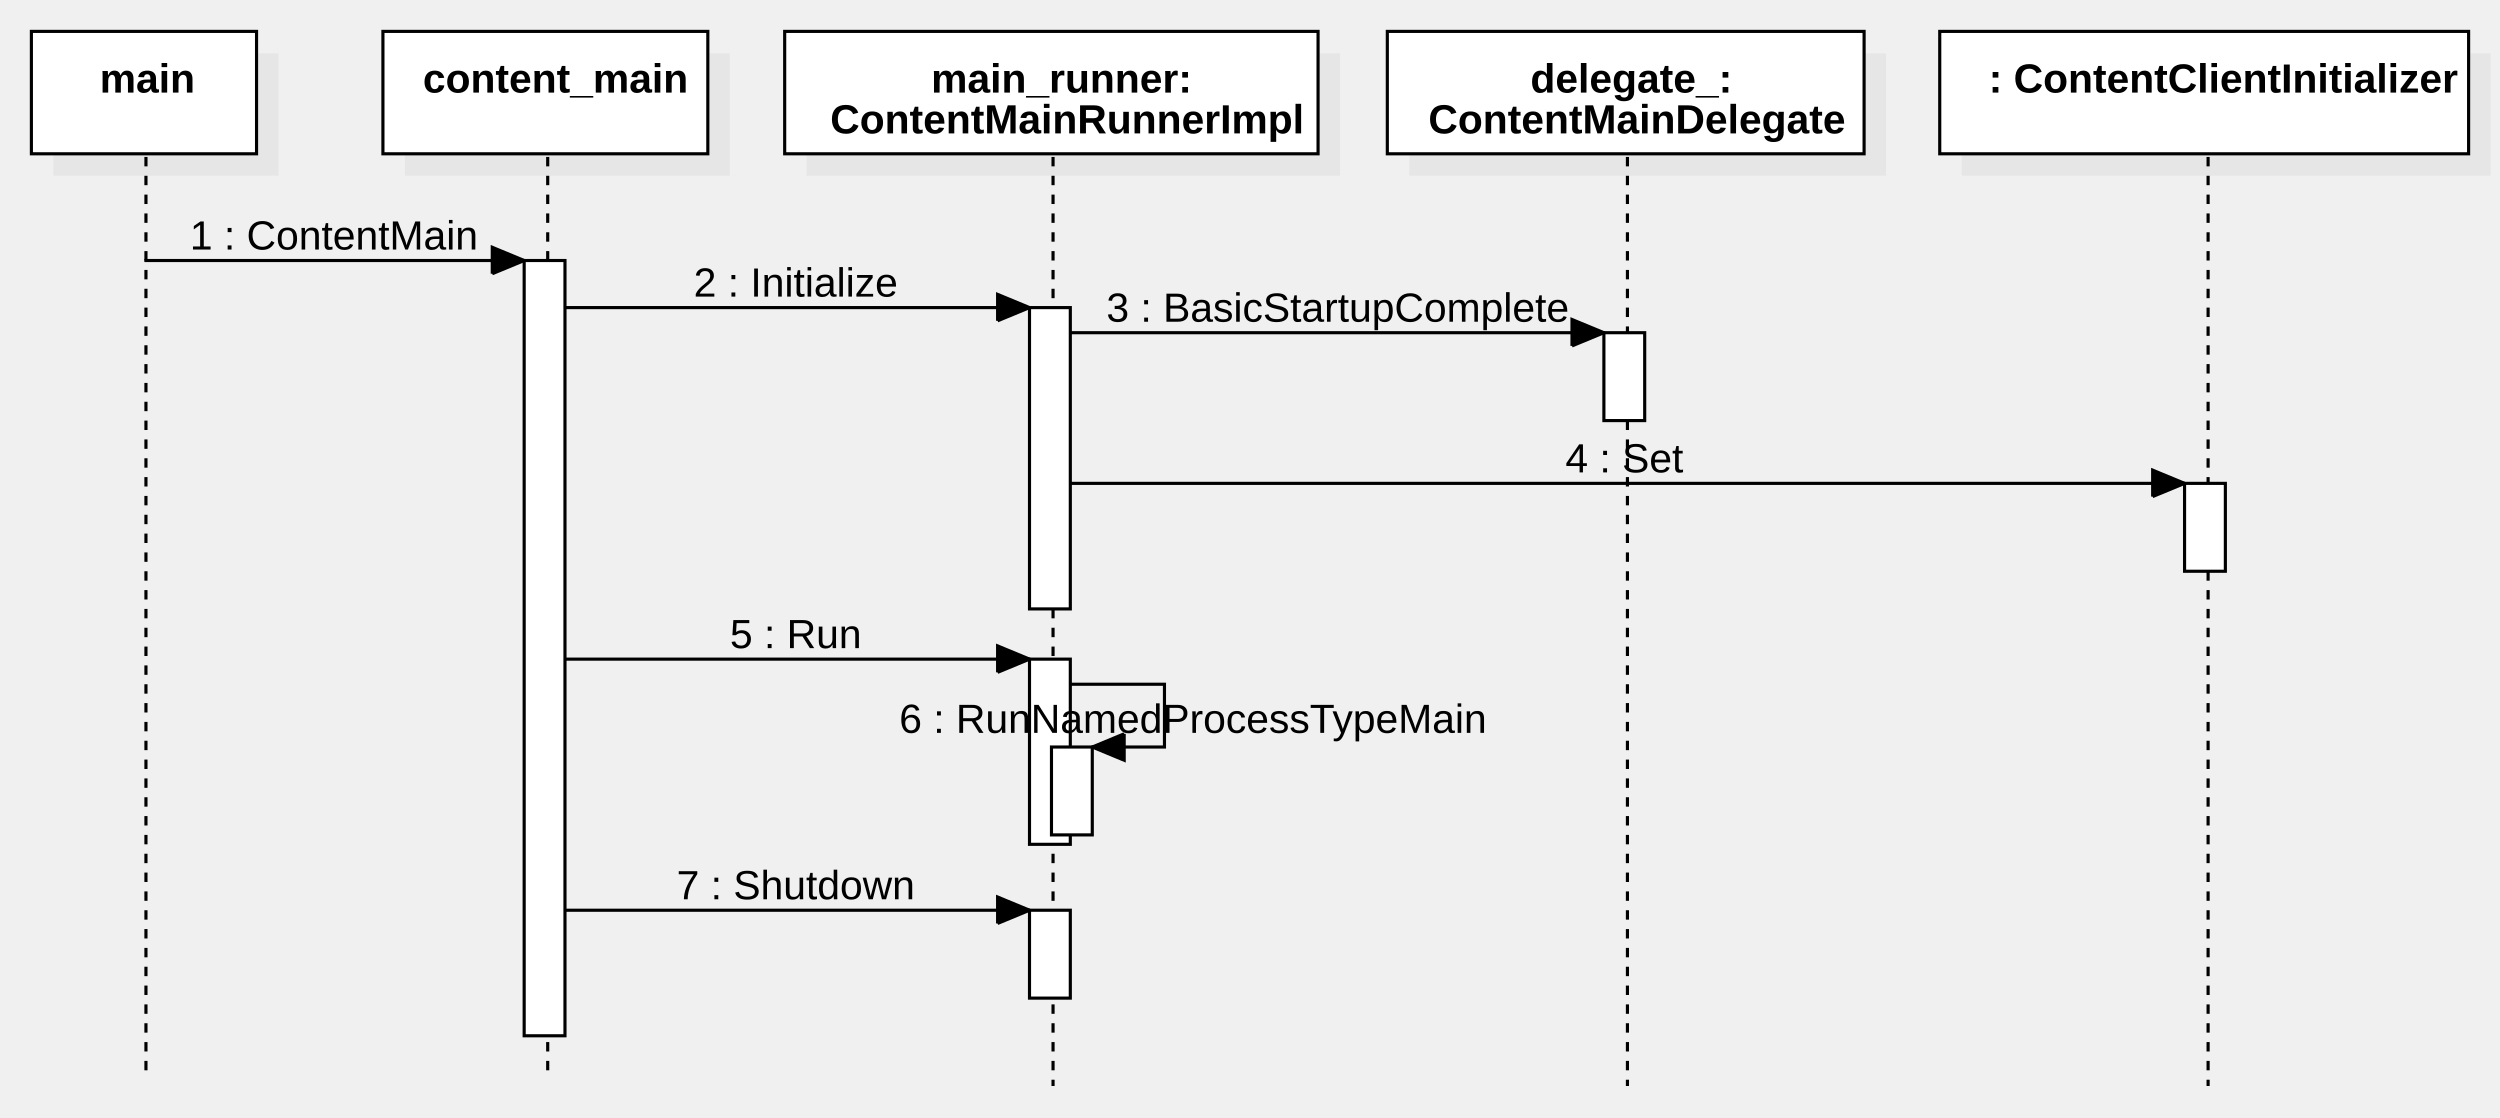
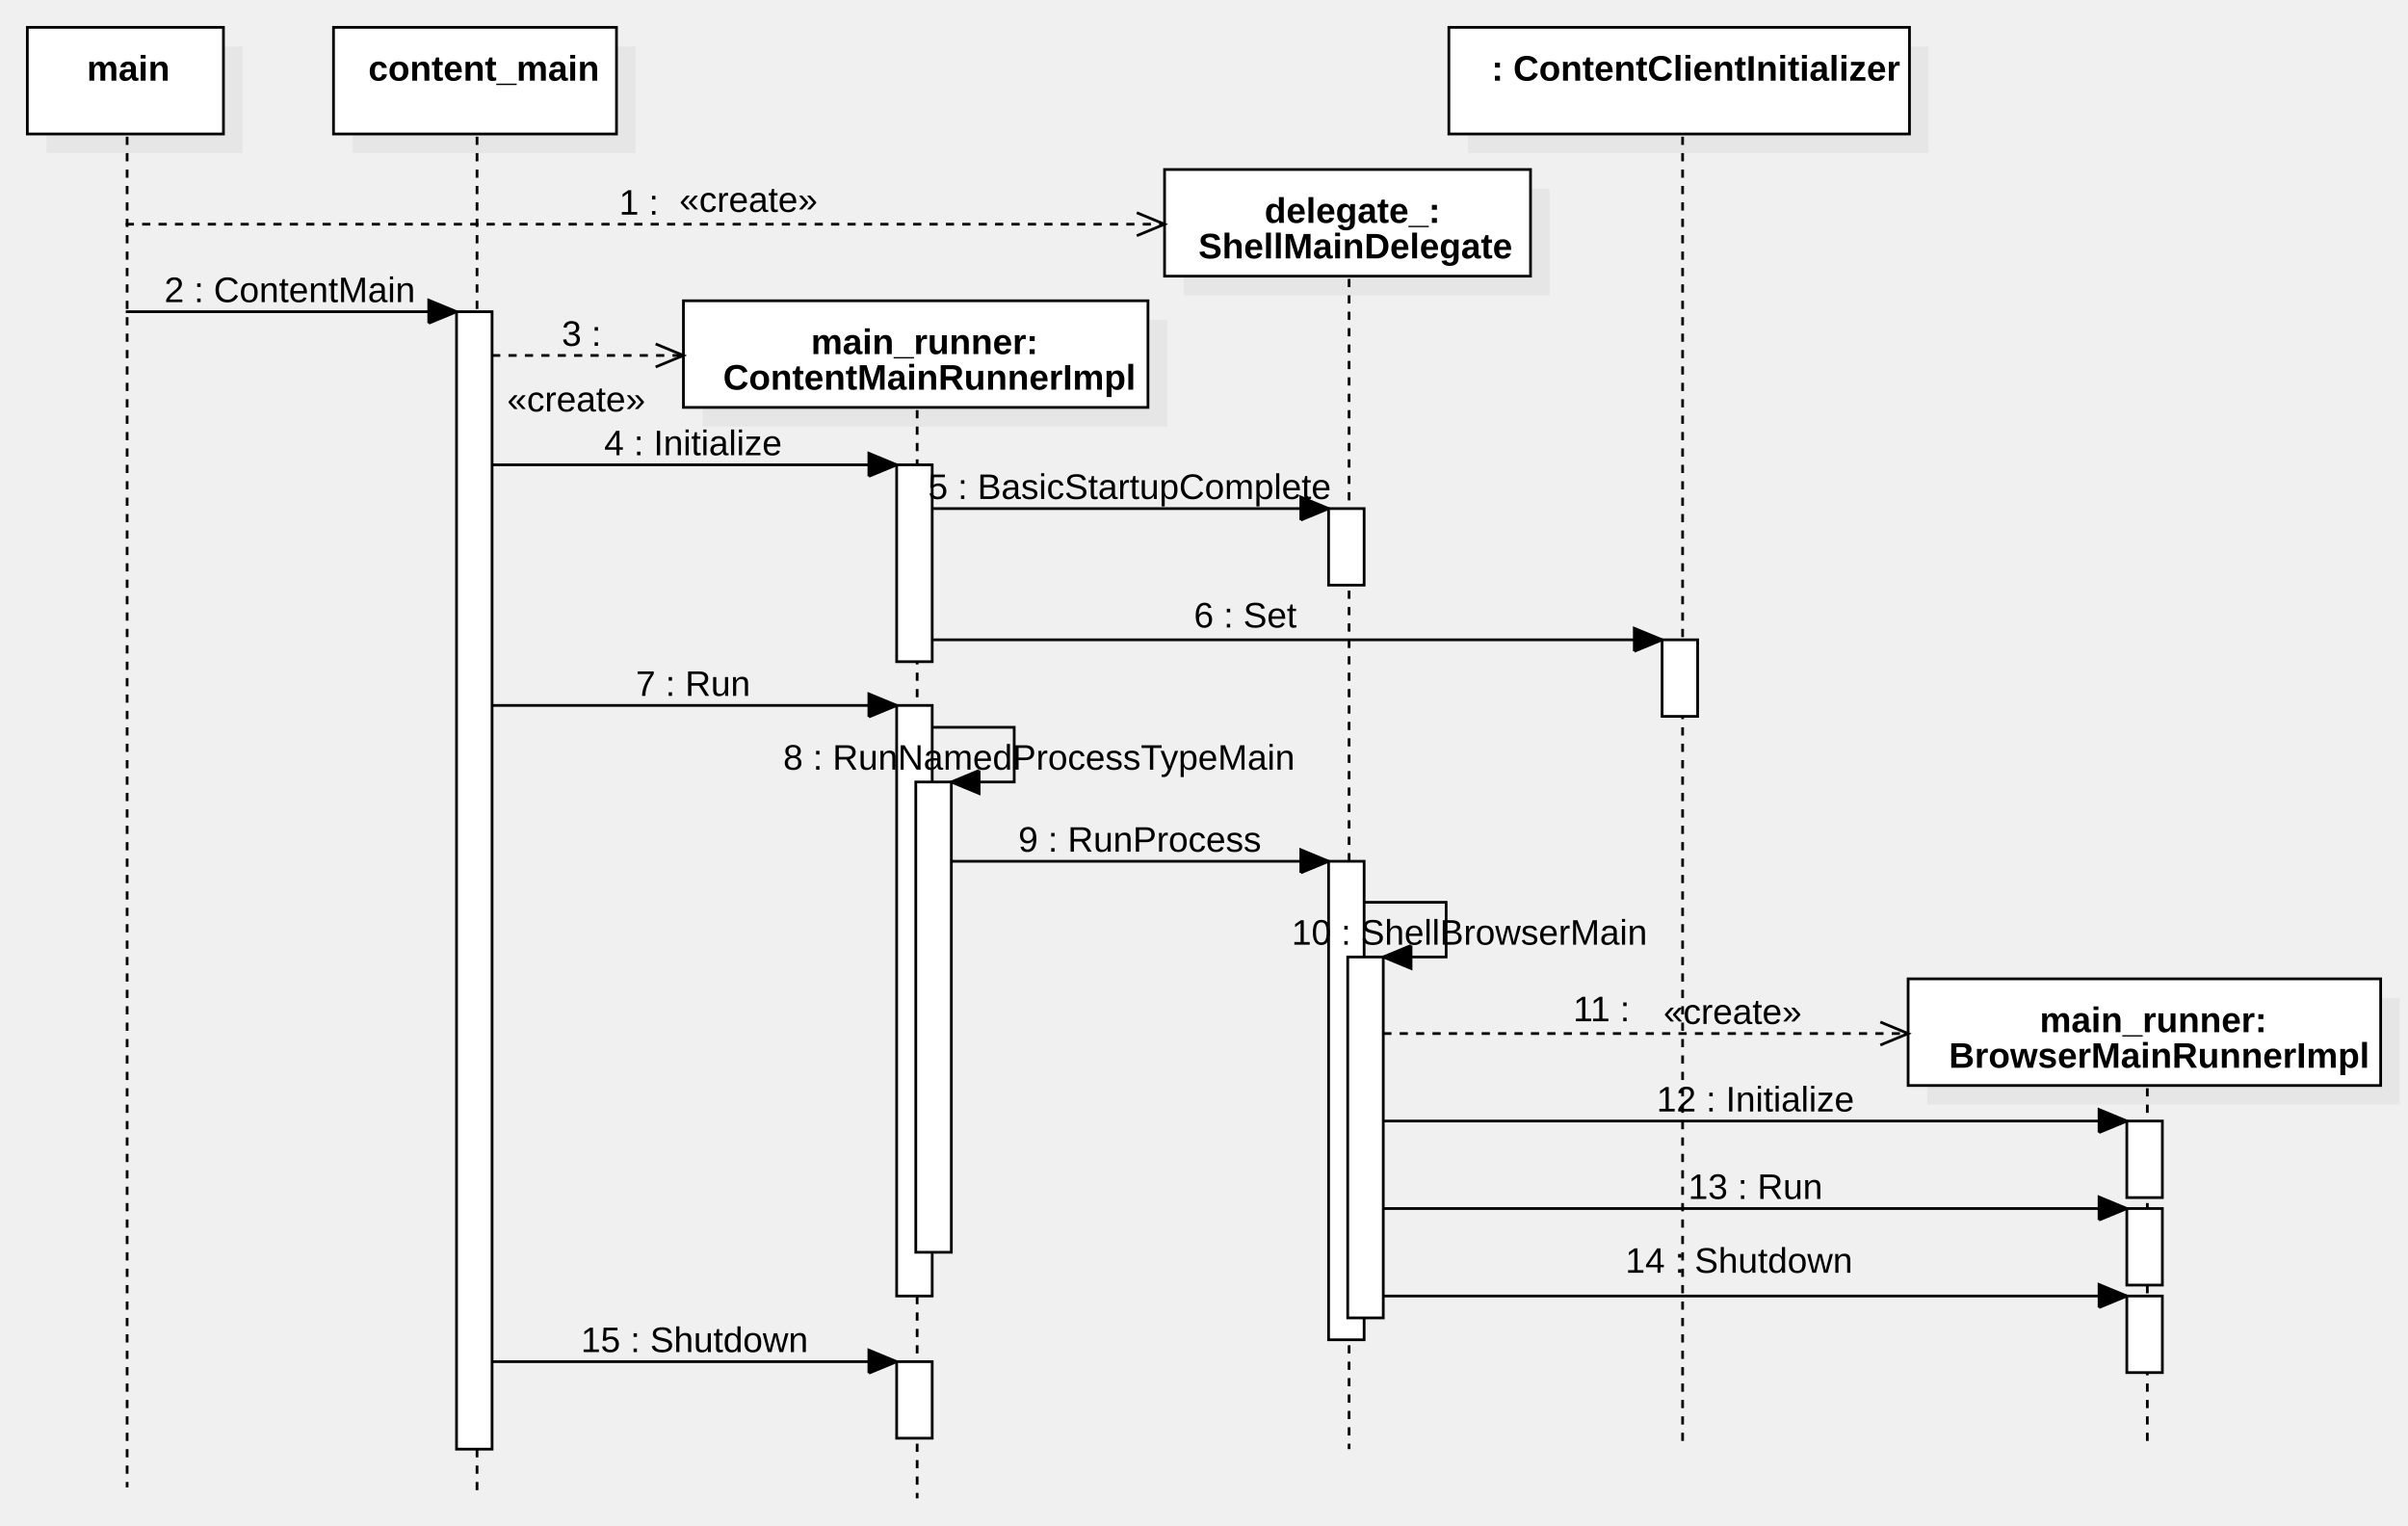
- <svg xmlns="http://www.w3.org/2000/svg" version="1.1" width="796.5" height="356">
+ <svg xmlns="http://www.w3.org/2000/svg" version="1.1" width="880.854" height="558">
  <defs />
  <g>
    <g transform="translate(-30,-30) scale(1,1)">
      <rect fill="#C0C0C0" stroke="none" x="47" y="47" width="71.736" height="39" opacity="0.2" />
    </g>
    <g transform="translate(-30,-30) scale(1,1)">
      <rect fill="#ffffff" stroke="none" x="40" y="40" width="71.736" height="39" />
    </g>
    <g transform="translate(-30,-30) scale(1,1)">
      <path fill="none" stroke="#000000" d="M 40 40 L 111.736 40 L 111.736 79 L 40 79 L 40 40 Z Z" stroke-miterlimit="10" />
    </g>
    <g transform="translate(-30,-30) scale(1,1)">
      <g>
        <path fill="none" stroke="none" />
        <text fill="#000000" stroke="none" font-family="Arial" font-size="13px" font-style="normal" font-weight="bold" text-decoration="none" x="61.78" y="59.5">main</text>
      </g>
    </g>
    <g transform="translate(-30,-30) scale(1,1)">
-       <path fill="none" stroke="#000000" d="M 76.5 80 L 76.5 374" stroke-miterlimit="10" stroke-dasharray="3" />
+       <path fill="none" stroke="#000000" d="M 76.5 80 L 76.5 574" stroke-miterlimit="10" stroke-dasharray="3" />
    </g>
    <g transform="translate(-30,-30) scale(1,1)">
      <rect fill="#C0C0C0" stroke="none" x="159" y="47" width="103.513" height="39" opacity="0.2" />
    </g>
    <g transform="translate(-30,-30) scale(1,1)">
      <rect fill="#ffffff" stroke="none" x="152" y="40" width="103.513" height="39" />
    </g>
    <g transform="translate(-30,-30) scale(1,1)">
      <path fill="none" stroke="#000000" d="M 152 40 L 255.513 40 L 255.513 79 L 152 79 L 152 40 Z Z" stroke-miterlimit="10" />
    </g>
    <g transform="translate(-30,-30) scale(1,1)">
      <g>
        <path fill="none" stroke="none" />
        <text fill="#000000" stroke="none" font-family="Arial" font-size="13px" font-style="normal" font-weight="bold" text-decoration="none" x="164.731" y="59.5">content_main</text>
      </g>
    </g>
    <g transform="translate(-30,-30) scale(1,1)">
-       <path fill="none" stroke="#000000" d="M 204.5 80 L 204.5 374" stroke-miterlimit="10" stroke-dasharray="3" />
-     </g>
-     <g transform="translate(-30,-30) scale(1,1)">
-       <rect fill="#C0C0C0" stroke="none" x="287" y="47" width="169.935" height="39" opacity="0.2" />
-     </g>
-     <g transform="translate(-30,-30) scale(1,1)">
-       <rect fill="#ffffff" stroke="none" x="280" y="40" width="169.935" height="39" />
-     </g>
-     <g transform="translate(-30,-30) scale(1,1)">
-       <path fill="none" stroke="#000000" d="M 280 40 L 449.935 40 L 449.935 79 L 280 79 L 280 40 Z Z" stroke-miterlimit="10" />
-     </g>
-     <g transform="translate(-30,-30) scale(1,1)">
-       <g>
-         <path fill="none" stroke="none" />
-         <text fill="#000000" stroke="none" font-family="Arial" font-size="13px" font-style="normal" font-weight="bold" text-decoration="none" x="326.669" y="59.5">main_runner:</text>
-         <text fill="#000000" stroke="none" font-family="Arial" font-size="13px" font-style="normal" font-weight="bold" text-decoration="none" x="294.515" y="72.5">ContentMainRunnerImpl</text>
-       </g>
-     </g>
-     <g transform="translate(-30,-30) scale(1,1)">
-       <path fill="none" stroke="#000000" d="M 365.5 80 L 365.5 376" stroke-miterlimit="10" stroke-dasharray="3" />
-     </g>
-     <g transform="translate(-30,-30) scale(1,1)">
-       <rect fill="#C0C0C0" stroke="none" x="479" y="47" width="151.901" height="39" opacity="0.2" />
-     </g>
-     <g transform="translate(-30,-30) scale(1,1)">
-       <rect fill="#ffffff" stroke="none" x="472" y="40" width="151.901" height="39" />
-     </g>
-     <g transform="translate(-30,-30) scale(1,1)">
-       <path fill="none" stroke="#000000" d="M 472 40 L 623.901 40 L 623.901 79 L 472 79 L 472 40 Z Z" stroke-miterlimit="10" />
-     </g>
-     <g transform="translate(-30,-30) scale(1,1)">
-       <g>
-         <path fill="none" stroke="none" />
-         <text fill="#000000" stroke="none" font-family="Arial" font-size="13px" font-style="normal" font-weight="bold" text-decoration="none" x="517.59" y="59.5">delegate_:</text>
-         <text fill="#000000" stroke="none" font-family="Arial" font-size="13px" font-style="normal" font-weight="bold" text-decoration="none" x="485.077" y="72.5">ContentMainDelegate</text>
-       </g>
-     </g>
-     <g transform="translate(-30,-30) scale(1,1)">
-       <path fill="none" stroke="#000000" d="M 548.5 80 L 548.5 376" stroke-miterlimit="10" stroke-dasharray="3" />
-     </g>
-     <g transform="translate(-30,-30) scale(1,1)">
-       <rect fill="#C0C0C0" stroke="none" x="655" y="47" width="168.5" height="39" opacity="0.2" />
-     </g>
-     <g transform="translate(-30,-30) scale(1,1)">
-       <rect fill="#ffffff" stroke="none" x="648" y="40" width="168.5" height="39" />
-     </g>
-     <g transform="translate(-30,-30) scale(1,1)">
-       <path fill="none" stroke="#000000" d="M 648 40 L 816.5 40 L 816.5 79 L 648 79 L 648 40 Z Z" stroke-miterlimit="10" />
-     </g>
-     <g transform="translate(-30,-30) scale(1,1)">
-       <g>
-         <path fill="none" stroke="none" />
-         <text fill="#000000" stroke="none" font-family="Arial" font-size="13px" font-style="normal" font-weight="bold" text-decoration="none" x="663.606" y="59.5">: ContentClientInitializer</text>
-       </g>
-     </g>
-     <g transform="translate(-30,-30) scale(1,1)">
-       <path fill="none" stroke="#000000" d="M 733.5 80 L 733.5 376" stroke-miterlimit="10" stroke-dasharray="3" />
-     </g>
-     <g transform="translate(-30,-30) scale(1,1)">
-       <path fill="none" stroke="#000000" d="M 76 113 L 197 113" stroke-miterlimit="10" />
-     </g>
-     <g transform="translate(-30,-30) scale(1,1)">
-       <path fill="#000000" stroke="none" d="M 186.837 117.21 L 197 113 L 186.837 108.79" />
-     </g>
-     <g transform="translate(-30,-30) scale(1,1)">
-       <path fill="none" stroke="#000000" d="M 186.837 117.21 L 197 113 L 186.837 108.79 L 186.837 117.21" stroke-miterlimit="10" />
-     </g>
-     <g transform="translate(-30,-30) scale(1,1)">
-       <g>
-         <path fill="none" stroke="none" />
-         <text fill="#000000" stroke="none" font-family="Arial" font-size="13px" font-style="normal" font-weight="normal" text-decoration="none" x="90.5" y="109.5">1 : ContentMain</text>
-       </g>
-     </g>
-     <g transform="translate(-30,-30) scale(1,1)">
-       <rect fill="#ffffff" stroke="none" x="197" y="113" width="13" height="247" />
-     </g>
-     <g transform="translate(-30,-30) scale(1,1)">
-       <path fill="none" stroke="#000000" d="M 197 113 L 210 113 L 210 360 L 197 360 L 197 113 Z Z" stroke-miterlimit="10" />
-     </g>
-     <g transform="translate(-30,-30) scale(1,1)">
-       <path fill="none" stroke="#000000" d="M 210 128 L 358 128" stroke-miterlimit="10" />
-     </g>
-     <g transform="translate(-30,-30) scale(1,1)">
-       <path fill="#000000" stroke="none" d="M 347.837 132.21 L 358 128 L 347.837 123.79" />
-     </g>
-     <g transform="translate(-30,-30) scale(1,1)">
-       <path fill="none" stroke="#000000" d="M 347.837 132.21 L 358 128 L 347.837 123.79 L 347.837 132.21" stroke-miterlimit="10" />
-     </g>
-     <g transform="translate(-30,-30) scale(1,1)">
-       <g>
-         <path fill="none" stroke="none" />
-         <text fill="#000000" stroke="none" font-family="Arial" font-size="13px" font-style="normal" font-weight="normal" text-decoration="none" x="251.006" y="124.5">2 : Initialize</text>
-       </g>
-     </g>
-     <g transform="translate(-30,-30) scale(1,1)">
-       <rect fill="#ffffff" stroke="none" x="358" y="128" width="13" height="96" />
-     </g>
-     <g transform="translate(-30,-30) scale(1,1)">
-       <path fill="none" stroke="#000000" d="M 358 128 L 371 128 L 371 224 L 358 224 L 358 128 Z Z" stroke-miterlimit="10" />
-     </g>
-     <g transform="translate(-30,-30) scale(1,1)">
-       <path fill="none" stroke="#000000" d="M 371 136 L 541 136" stroke-miterlimit="10" />
-     </g>
-     <g transform="translate(-30,-30) scale(1,1)">
-       <path fill="#000000" stroke="none" d="M 530.837 140.21 L 541 136 L 530.837 131.79" />
-     </g>
-     <g transform="translate(-30,-30) scale(1,1)">
-       <path fill="none" stroke="#000000" d="M 530.837 140.21 L 541 136 L 530.837 131.79 L 530.837 140.21" stroke-miterlimit="10" />
-     </g>
-     <g transform="translate(-30,-30) scale(1,1)">
-       <g>
-         <path fill="none" stroke="none" />
-         <text fill="#000000" stroke="none" font-family="Arial" font-size="13px" font-style="normal" font-weight="normal" text-decoration="none" x="382.5" y="132.5">3 : BasicStartupComplete</text>
-       </g>
-     </g>
-     <g transform="translate(-30,-30) scale(1,1)">
-       <rect fill="#ffffff" stroke="none" x="541" y="136" width="13" height="28" />
-     </g>
-     <g transform="translate(-30,-30) scale(1,1)">
-       <path fill="none" stroke="#000000" d="M 541 136 L 554 136 L 554 164 L 541 164 L 541 136 Z Z" stroke-miterlimit="10" />
-     </g>
-     <g transform="translate(-30,-30) scale(1,1)">
-       <path fill="none" stroke="#000000" d="M 371 184 L 726 184" stroke-miterlimit="10" />
-     </g>
-     <g transform="translate(-30,-30) scale(1,1)">
-       <path fill="#000000" stroke="none" d="M 715.837 188.21 L 726 184 L 715.837 179.79" />
-     </g>
-     <g transform="translate(-30,-30) scale(1,1)">
-       <path fill="none" stroke="#000000" d="M 715.837 188.21 L 726 184 L 715.837 179.79 L 715.837 188.21" stroke-miterlimit="10" />
-     </g>
-     <g transform="translate(-30,-30) scale(1,1)">
-       <g>
-         <path fill="none" stroke="none" />
-         <text fill="#000000" stroke="none" font-family="Arial" font-size="13px" font-style="normal" font-weight="normal" text-decoration="none" x="528.733" y="180.5">4 : Set</text>
-       </g>
-     </g>
-     <g transform="translate(-30,-30) scale(1,1)">
-       <rect fill="#ffffff" stroke="none" x="726" y="184" width="13" height="28" />
-     </g>
-     <g transform="translate(-30,-30) scale(1,1)">
-       <path fill="none" stroke="#000000" d="M 726 184 L 739 184 L 739 212 L 726 212 L 726 184 Z Z" stroke-miterlimit="10" />
-     </g>
-     <g transform="translate(-30,-30) scale(1,1)">
-       <path fill="none" stroke="#000000" d="M 210 240 L 358 240" stroke-miterlimit="10" />
-     </g>
-     <g transform="translate(-30,-30) scale(1,1)">
-       <path fill="#000000" stroke="none" d="M 347.837 244.21 L 358 240 L 347.837 235.79" />
-     </g>
-     <g transform="translate(-30,-30) scale(1,1)">
-       <path fill="none" stroke="#000000" d="M 347.837 244.21 L 358 240 L 347.837 235.79 L 347.837 244.21" stroke-miterlimit="10" />
-     </g>
-     <g transform="translate(-30,-30) scale(1,1)">
-       <g>
-         <path fill="none" stroke="none" />
-         <text fill="#000000" stroke="none" font-family="Arial" font-size="13px" font-style="normal" font-weight="normal" text-decoration="none" x="262.565" y="236.5">5 : Run</text>
-       </g>
-     </g>
-     <g transform="translate(-30,-30) scale(1,1)">
-       <rect fill="#ffffff" stroke="none" x="358" y="240" width="13" height="59" />
-     </g>
-     <g transform="translate(-30,-30) scale(1,1)">
-       <path fill="none" stroke="#000000" d="M 358 240 L 371 240 L 371 299 L 358 299 L 358 240 Z Z" stroke-miterlimit="10" />
-     </g>
-     <g transform="translate(-30,-30) scale(1,1)">
-       <path fill="none" stroke="#000000" d="M 371 248 L 401 248 L 401 268 L 378 268" stroke-miterlimit="10" />
-     </g>
-     <g transform="translate(-30,-30) scale(1,1)">
-       <path fill="#000000" stroke="none" d="M 388.163 263.79 L 378 268 L 388.163 272.21" />
-     </g>
-     <g transform="translate(-30,-30) scale(1,1)">
-       <path fill="none" stroke="#000000" d="M 388.163 263.79 L 378 268 L 388.163 272.21 L 388.163 263.79" stroke-miterlimit="10" />
-     </g>
-     <g transform="translate(-30,-30) scale(1,1)">
-       <g>
-         <path fill="none" stroke="none" />
-         <text fill="#000000" stroke="none" font-family="Arial" font-size="13px" font-style="normal" font-weight="normal" text-decoration="none" x="316.5" y="263.5">6 : RunNamedProcessTypeMain</text>
-       </g>
-     </g>
-     <g transform="translate(-30,-30) scale(1,1)">
-       <rect fill="#ffffff" stroke="none" x="365" y="268" width="13" height="28" />
-     </g>
-     <g transform="translate(-30,-30) scale(1,1)">
-       <path fill="none" stroke="#000000" d="M 365 268 L 378 268 L 378 296 L 365 296 L 365 268 Z Z" stroke-miterlimit="10" />
-     </g>
-     <g transform="translate(-30,-30) scale(1,1)">
-       <path fill="none" stroke="#000000" d="M 210 320 L 358 320" stroke-miterlimit="10" />
-     </g>
-     <g transform="translate(-30,-30) scale(1,1)">
-       <path fill="#000000" stroke="none" d="M 347.837 324.21 L 358 320 L 347.837 315.79" />
-     </g>
-     <g transform="translate(-30,-30) scale(1,1)">
-       <path fill="none" stroke="#000000" d="M 347.837 324.21 L 358 320 L 347.837 315.79 L 347.837 324.21" stroke-miterlimit="10" />
-     </g>
-     <g transform="translate(-30,-30) scale(1,1)">
-       <g>
-         <path fill="none" stroke="none" />
-         <text fill="#000000" stroke="none" font-family="Arial" font-size="13px" font-style="normal" font-weight="normal" text-decoration="none" x="245.579" y="316.5">7 : Shutdown</text>
-       </g>
-     </g>
-     <g transform="translate(-30,-30) scale(1,1)">
-       <rect fill="#ffffff" stroke="none" x="358" y="320" width="13" height="28" />
-     </g>
-     <g transform="translate(-30,-30) scale(1,1)">
-       <path fill="none" stroke="#000000" d="M 358 320 L 371 320 L 371 348 L 358 348 L 358 320 Z Z" stroke-miterlimit="10" />
+       <path fill="none" stroke="#000000" d="M 204.5 80 L 204.5 578" stroke-miterlimit="10" stroke-dasharray="3" />
+     </g>
+     <g transform="translate(-30,-30) scale(1,1)">
+       <rect fill="#C0C0C0" stroke="none" x="287" y="147" width="169.935" height="39" opacity="0.2" />
+     </g>
+     <g transform="translate(-30,-30) scale(1,1)">
+       <rect fill="#ffffff" stroke="none" x="280" y="140" width="169.935" height="39" />
+     </g>
+     <g transform="translate(-30,-30) scale(1,1)">
+       <path fill="none" stroke="#000000" d="M 280 140 L 449.935 140 L 449.935 179 L 280 179 L 280 140 Z Z" stroke-miterlimit="10" />
+     </g>
+     <g transform="translate(-30,-30) scale(1,1)">
+       <g>
+         <path fill="none" stroke="none" />
+         <text fill="#000000" stroke="none" font-family="Arial" font-size="13px" font-style="normal" font-weight="bold" text-decoration="none" x="326.669" y="159.5">main_runner:</text>
+         <text fill="#000000" stroke="none" font-family="Arial" font-size="13px" font-style="normal" font-weight="bold" text-decoration="none" x="294.515" y="172.5">ContentMainRunnerImpl</text>
+       </g>
+     </g>
+     <g transform="translate(-30,-30) scale(1,1)">
+       <path fill="none" stroke="#000000" d="M 365.5 180 L 365.5 578" stroke-miterlimit="10" stroke-dasharray="3" />
+     </g>
+     <g transform="translate(-30,-30) scale(1,1)">
+       <rect fill="#C0C0C0" stroke="none" x="463" y="99" width="133.867" height="39" opacity="0.2" />
+     </g>
+     <g transform="translate(-30,-30) scale(1,1)">
+       <rect fill="#ffffff" stroke="none" x="456" y="92" width="133.867" height="39" />
+     </g>
+     <g transform="translate(-30,-30) scale(1,1)">
+       <path fill="none" stroke="#000000" d="M 456 92 L 589.867 92 L 589.867 131 L 456 131 L 456 92 Z Z" stroke-miterlimit="10" />
+     </g>
+     <g transform="translate(-30,-30) scale(1,1)">
+       <g>
+         <path fill="none" stroke="none" />
+         <text fill="#000000" stroke="none" font-family="Arial" font-size="13px" font-style="normal" font-weight="bold" text-decoration="none" x="492.573" y="111.5">delegate_:</text>
+         <text fill="#000000" stroke="none" font-family="Arial" font-size="13px" font-style="normal" font-weight="bold" text-decoration="none" x="468.372" y="124.5">ShellMainDelegate</text>
+       </g>
+     </g>
+     <g transform="translate(-30,-30) scale(1,1)">
+       <path fill="none" stroke="#000000" d="M 523.5 132 L 523.5 560" stroke-miterlimit="10" stroke-dasharray="3" />
+     </g>
+     <g transform="translate(-30,-30) scale(1,1)">
+       <rect fill="#C0C0C0" stroke="none" x="567" y="47" width="168.5" height="39" opacity="0.2" />
+     </g>
+     <g transform="translate(-30,-30) scale(1,1)">
+       <rect fill="#ffffff" stroke="none" x="560" y="40" width="168.5" height="39" />
+     </g>
+     <g transform="translate(-30,-30) scale(1,1)">
+       <path fill="none" stroke="#000000" d="M 560 40 L 728.5 40 L 728.5 79 L 560 79 L 560 40 Z Z" stroke-miterlimit="10" />
+     </g>
+     <g transform="translate(-30,-30) scale(1,1)">
+       <g>
+         <path fill="none" stroke="none" />
+         <text fill="#000000" stroke="none" font-family="Arial" font-size="13px" font-style="normal" font-weight="bold" text-decoration="none" x="575.606" y="59.5">: ContentClientInitializer</text>
+       </g>
+     </g>
+     <g transform="translate(-30,-30) scale(1,1)">
+       <path fill="none" stroke="#000000" d="M 645.5 80 L 645.5 560" stroke-miterlimit="10" stroke-dasharray="3" />
+     </g>
+     <g transform="translate(-30,-30) scale(1,1)">
+       <rect fill="#C0C0C0" stroke="none" x="735" y="395" width="172.854" height="39" opacity="0.2" />
+     </g>
+     <g transform="translate(-30,-30) scale(1,1)">
+       <rect fill="#ffffff" stroke="none" x="728" y="388" width="172.854" height="39" />
+     </g>
+     <g transform="translate(-30,-30) scale(1,1)">
+       <path fill="none" stroke="#000000" d="M 728 388 L 900.854 388 L 900.854 427 L 728 427 L 728 388 Z Z" stroke-miterlimit="10" />
+     </g>
+     <g transform="translate(-30,-30) scale(1,1)">
+       <g>
+         <path fill="none" stroke="none" />
+         <text fill="#000000" stroke="none" font-family="Arial" font-size="13px" font-style="normal" font-weight="bold" text-decoration="none" x="776.129" y="407.5">main_runner:</text>
+         <text fill="#000000" stroke="none" font-family="Arial" font-size="13px" font-style="normal" font-weight="bold" text-decoration="none" x="742.902" y="420.5">BrowserMainRunnerImpl</text>
+       </g>
+     </g>
+     <g transform="translate(-30,-30) scale(1,1)">
+       <path fill="none" stroke="#000000" d="M 815.5 428 L 815.5 560" stroke-miterlimit="10" stroke-dasharray="3" />
+     </g>
+     <g transform="translate(-30,-30) scale(1,1)">
+       <path fill="none" stroke="#000000" d="M 76 112 L 456 112" stroke-miterlimit="10" stroke-dasharray="3" />
+     </g>
+     <g transform="translate(-30,-30) scale(1,1)">
+       <path fill="none" stroke="#000000" d="M 445.837 116.21 L 456 112 L 445.837 107.79" stroke-miterlimit="10" />
+     </g>
+     <g transform="translate(-30,-30) scale(1,1)">
+       <g>
+         <path fill="none" stroke="none" />
+         <text fill="#000000" stroke="none" font-family="Arial" font-size="13px" font-style="normal" font-weight="normal" text-decoration="none" x="256.49" y="108.5">1 : </text>
+       </g>
+     </g>
+     <g transform="translate(-30,-30) scale(1,1)">
+       <g>
+         <path fill="none" stroke="none" />
+         <text fill="#000000" stroke="none" font-family="Arial" font-size="13px" font-style="normal" font-weight="normal" text-decoration="none" x="278.5" y="107.5">«create»</text>
+       </g>
+     </g>
+     <g transform="translate(-30,-30) scale(1,1)">
+       <path fill="none" stroke="#000000" d="M 76 144 L 197 144" stroke-miterlimit="10" />
+     </g>
+     <g transform="translate(-30,-30) scale(1,1)">
+       <path fill="#000000" stroke="none" d="M 186.837 148.21 L 197 144 L 186.837 139.79" />
+     </g>
+     <g transform="translate(-30,-30) scale(1,1)">
+       <path fill="none" stroke="#000000" d="M 186.837 148.21 L 197 144 L 186.837 139.79 L 186.837 148.21" stroke-miterlimit="10" />
+     </g>
+     <g transform="translate(-30,-30) scale(1,1)">
+       <g>
+         <path fill="none" stroke="none" />
+         <text fill="#000000" stroke="none" font-family="Arial" font-size="13px" font-style="normal" font-weight="normal" text-decoration="none" x="90.113" y="140.5">2 : ContentMain</text>
+       </g>
+     </g>
+     <g transform="translate(-30,-30) scale(1,1)">
+       <rect fill="#ffffff" stroke="none" x="197" y="144" width="13" height="416" />
+     </g>
+     <g transform="translate(-30,-30) scale(1,1)">
+       <path fill="none" stroke="#000000" d="M 197 144 L 210 144 L 210 560 L 197 560 L 197 144 Z Z" stroke-miterlimit="10" />
+     </g>
+     <g transform="translate(-30,-30) scale(1,1)">
+       <path fill="none" stroke="#000000" d="M 210 160 L 280 160" stroke-miterlimit="10" stroke-dasharray="3" />
+     </g>
+     <g transform="translate(-30,-30) scale(1,1)">
+       <path fill="none" stroke="#000000" d="M 269.837 164.21 L 280 160 L 269.837 155.79" stroke-miterlimit="10" />
+     </g>
+     <g transform="translate(-30,-30) scale(1,1)">
+       <g>
+         <path fill="none" stroke="none" />
+         <text fill="#000000" stroke="none" font-family="Arial" font-size="13px" font-style="normal" font-weight="normal" text-decoration="none" x="235.49" y="156.5">3 : </text>
+       </g>
+     </g>
+     <g transform="translate(-30,-30) scale(1,1)">
+       <g>
+         <path fill="none" stroke="none" />
+         <text fill="#000000" stroke="none" font-family="Arial" font-size="13px" font-style="normal" font-weight="normal" text-decoration="none" x="215.5" y="180.5">«create»</text>
+       </g>
+     </g>
+     <g transform="translate(-30,-30) scale(1,1)">
+       <path fill="none" stroke="#000000" d="M 210 200 L 358 200" stroke-miterlimit="10" />
+     </g>
+     <g transform="translate(-30,-30) scale(1,1)">
+       <path fill="#000000" stroke="none" d="M 347.837 204.21 L 358 200 L 347.837 195.79" />
+     </g>
+     <g transform="translate(-30,-30) scale(1,1)">
+       <path fill="none" stroke="#000000" d="M 347.837 204.21 L 358 200 L 347.837 195.79 L 347.837 204.21" stroke-miterlimit="10" />
+     </g>
+     <g transform="translate(-30,-30) scale(1,1)">
+       <g>
+         <path fill="none" stroke="none" />
+         <text fill="#000000" stroke="none" font-family="Arial" font-size="13px" font-style="normal" font-weight="normal" text-decoration="none" x="251.006" y="196.5">4 : Initialize</text>
+       </g>
+     </g>
+     <g transform="translate(-30,-30) scale(1,1)">
+       <rect fill="#ffffff" stroke="none" x="358" y="200" width="13" height="72" />
+     </g>
+     <g transform="translate(-30,-30) scale(1,1)">
+       <path fill="none" stroke="#000000" d="M 358 200 L 371 200 L 371 272 L 358 272 L 358 200 Z Z" stroke-miterlimit="10" />
+     </g>
+     <g transform="translate(-30,-30) scale(1,1)">
+       <path fill="none" stroke="#000000" d="M 371 216 L 516 216" stroke-miterlimit="10" />
+     </g>
+     <g transform="translate(-30,-30) scale(1,1)">
+       <path fill="#000000" stroke="none" d="M 505.837 220.21 L 516 216 L 505.837 211.79" />
+     </g>
+     <g transform="translate(-30,-30) scale(1,1)">
+       <path fill="none" stroke="#000000" d="M 505.837 220.21 L 516 216 L 505.837 211.79 L 505.837 220.21" stroke-miterlimit="10" />
+     </g>
+     <g transform="translate(-30,-30) scale(1,1)">
+       <g>
+         <path fill="none" stroke="none" />
+         <text fill="#000000" stroke="none" font-family="Arial" font-size="13px" font-style="normal" font-weight="normal" text-decoration="none" x="369.5" y="212.5">5 : BasicStartupComplete</text>
+       </g>
+     </g>
+     <g transform="translate(-30,-30) scale(1,1)">
+       <rect fill="#ffffff" stroke="none" x="516" y="216" width="13" height="28" />
+     </g>
+     <g transform="translate(-30,-30) scale(1,1)">
+       <path fill="none" stroke="#000000" d="M 516 216 L 529 216 L 529 244 L 516 244 L 516 216 Z Z" stroke-miterlimit="10" />
+     </g>
+     <g transform="translate(-30,-30) scale(1,1)">
+       <path fill="none" stroke="#000000" d="M 371 264 L 638 264" stroke-miterlimit="10" />
+     </g>
+     <g transform="translate(-30,-30) scale(1,1)">
+       <path fill="#000000" stroke="none" d="M 627.837 268.21 L 638 264 L 627.837 259.79" />
+     </g>
+     <g transform="translate(-30,-30) scale(1,1)">
+       <path fill="none" stroke="#000000" d="M 627.837 268.21 L 638 264 L 627.837 259.79 L 627.837 268.21" stroke-miterlimit="10" />
+     </g>
+     <g transform="translate(-30,-30) scale(1,1)">
+       <g>
+         <path fill="none" stroke="none" />
+         <text fill="#000000" stroke="none" font-family="Arial" font-size="13px" font-style="normal" font-weight="normal" text-decoration="none" x="466.733" y="259.5">6 : Set</text>
+       </g>
+     </g>
+     <g transform="translate(-30,-30) scale(1,1)">
+       <rect fill="#ffffff" stroke="none" x="638" y="264" width="13" height="28" />
+     </g>
+     <g transform="translate(-30,-30) scale(1,1)">
+       <path fill="none" stroke="#000000" d="M 638 264 L 651 264 L 651 292 L 638 292 L 638 264 Z Z" stroke-miterlimit="10" />
+     </g>
+     <g transform="translate(-30,-30) scale(1,1)">
+       <path fill="none" stroke="#000000" d="M 210 288 L 358 288" stroke-miterlimit="10" />
+     </g>
+     <g transform="translate(-30,-30) scale(1,1)">
+       <path fill="#000000" stroke="none" d="M 347.837 292.21 L 358 288 L 347.837 283.79" />
+     </g>
+     <g transform="translate(-30,-30) scale(1,1)">
+       <path fill="none" stroke="#000000" d="M 347.837 292.21 L 358 288 L 347.837 283.79 L 347.837 292.21" stroke-miterlimit="10" />
+     </g>
+     <g transform="translate(-30,-30) scale(1,1)">
+       <g>
+         <path fill="none" stroke="none" />
+         <text fill="#000000" stroke="none" font-family="Arial" font-size="13px" font-style="normal" font-weight="normal" text-decoration="none" x="262.565" y="284.5">7 : Run</text>
+       </g>
+     </g>
+     <g transform="translate(-30,-30) scale(1,1)">
+       <rect fill="#ffffff" stroke="none" x="358" y="288" width="13" height="216" />
+     </g>
+     <g transform="translate(-30,-30) scale(1,1)">
+       <path fill="none" stroke="#000000" d="M 358 288 L 371 288 L 371 504 L 358 504 L 358 288 Z Z" stroke-miterlimit="10" />
+     </g>
+     <g transform="translate(-30,-30) scale(1,1)">
+       <path fill="none" stroke="#000000" d="M 371 296 L 401 296 L 401 316 L 378 316" stroke-miterlimit="10" />
+     </g>
+     <g transform="translate(-30,-30) scale(1,1)">
+       <path fill="#000000" stroke="none" d="M 388.163 311.79 L 378 316 L 388.163 320.21" />
+     </g>
+     <g transform="translate(-30,-30) scale(1,1)">
+       <path fill="none" stroke="#000000" d="M 388.163 311.79 L 378 316 L 388.163 320.21 L 388.163 311.79" stroke-miterlimit="10" />
+     </g>
+     <g transform="translate(-30,-30) scale(1,1)">
+       <g>
+         <path fill="none" stroke="none" />
+         <text fill="#000000" stroke="none" font-family="Arial" font-size="13px" font-style="normal" font-weight="normal" text-decoration="none" x="316.5" y="311.5">8 : RunNamedProcessTypeMain</text>
+       </g>
+     </g>
+     <g transform="translate(-30,-30) scale(1,1)">
+       <rect fill="#ffffff" stroke="none" x="365" y="316" width="13" height="172" />
+     </g>
+     <g transform="translate(-30,-30) scale(1,1)">
+       <path fill="none" stroke="#000000" d="M 365 316 L 378 316 L 378 488 L 365 488 L 365 316 Z Z" stroke-miterlimit="10" />
+     </g>
+     <g transform="translate(-30,-30) scale(1,1)">
+       <path fill="none" stroke="#000000" d="M 378 345 L 516 345" stroke-miterlimit="10" />
+     </g>
+     <g transform="translate(-30,-30) scale(1,1)">
+       <path fill="#000000" stroke="none" d="M 505.837 349.21 L 516 345 L 505.837 340.79" />
+     </g>
+     <g transform="translate(-30,-30) scale(1,1)">
+       <path fill="none" stroke="#000000" d="M 505.837 349.21 L 516 345 L 505.837 340.79 L 505.837 349.21" stroke-miterlimit="10" />
+     </g>
+     <g transform="translate(-30,-30) scale(1,1)">
+       <g>
+         <path fill="none" stroke="none" />
+         <text fill="#000000" stroke="none" font-family="Arial" font-size="13px" font-style="normal" font-weight="normal" text-decoration="none" x="402.5" y="341.5">9 : RunProcess</text>
+       </g>
+     </g>
+     <g transform="translate(-30,-30) scale(1,1)">
+       <rect fill="#ffffff" stroke="none" x="516" y="345" width="13" height="175" />
+     </g>
+     <g transform="translate(-30,-30) scale(1,1)">
+       <path fill="none" stroke="#000000" d="M 516 345 L 529 345 L 529 520 L 516 520 L 516 345 Z Z" stroke-miterlimit="10" />
+     </g>
+     <g transform="translate(-30,-30) scale(1,1)">
+       <path fill="none" stroke="#000000" d="M 529 360 L 559 360 L 559 380 L 536 380" stroke-miterlimit="10" />
+     </g>
+     <g transform="translate(-30,-30) scale(1,1)">
+       <path fill="#000000" stroke="none" d="M 546.163 375.79 L 536 380 L 546.163 384.21" />
+     </g>
+     <g transform="translate(-30,-30) scale(1,1)">
+       <path fill="none" stroke="#000000" d="M 546.163 375.79 L 536 380 L 546.163 384.21 L 546.163 375.79" stroke-miterlimit="10" />
+     </g>
+     <g transform="translate(-30,-30) scale(1,1)">
+       <g>
+         <path fill="none" stroke="none" />
+         <text fill="#000000" stroke="none" font-family="Arial" font-size="13px" font-style="normal" font-weight="normal" text-decoration="none" x="502.5" y="375.5">10 : ShellBrowserMain</text>
+       </g>
+     </g>
+     <g transform="translate(-30,-30) scale(1,1)">
+       <rect fill="#ffffff" stroke="none" x="523" y="380" width="13" height="132" />
+     </g>
+     <g transform="translate(-30,-30) scale(1,1)">
+       <path fill="none" stroke="#000000" d="M 523 380 L 536 380 L 536 512 L 523 512 L 523 380 Z Z" stroke-miterlimit="10" />
+     </g>
+     <g transform="translate(-30,-30) scale(1,1)">
+       <path fill="none" stroke="#000000" d="M 536 408 L 728 408" stroke-miterlimit="10" stroke-dasharray="3" />
+     </g>
+     <g transform="translate(-30,-30) scale(1,1)">
+       <path fill="none" stroke="#000000" d="M 717.837 412.21 L 728 408 L 717.837 403.79" stroke-miterlimit="10" />
+     </g>
+     <g transform="translate(-30,-30) scale(1,1)">
+       <g>
+         <path fill="none" stroke="none" />
+         <text fill="#000000" stroke="none" font-family="Arial" font-size="13px" font-style="normal" font-weight="normal" text-decoration="none" x="605.49" y="403.5">11 : </text>
+       </g>
+     </g>
+     <g transform="translate(-30,-30) scale(1,1)">
+       <g>
+         <path fill="none" stroke="none" />
+         <text fill="#000000" stroke="none" font-family="Arial" font-size="13px" font-style="normal" font-weight="normal" text-decoration="none" x="638.5" y="404.5">«create»</text>
+       </g>
+     </g>
+     <g transform="translate(-30,-30) scale(1,1)">
+       <path fill="none" stroke="#000000" d="M 536 440 L 808 440" stroke-miterlimit="10" />
+     </g>
+     <g transform="translate(-30,-30) scale(1,1)">
+       <path fill="#000000" stroke="none" d="M 797.837 444.21 L 808 440 L 797.837 435.79" />
+     </g>
+     <g transform="translate(-30,-30) scale(1,1)">
+       <path fill="none" stroke="#000000" d="M 797.837 444.21 L 808 440 L 797.837 435.79 L 797.837 444.21" stroke-miterlimit="10" />
+     </g>
+     <g transform="translate(-30,-30) scale(1,1)">
+       <g>
+         <path fill="none" stroke="none" />
+         <text fill="#000000" stroke="none" font-family="Arial" font-size="13px" font-style="normal" font-weight="normal" text-decoration="none" x="636.006" y="436.5">12 : Initialize</text>
+       </g>
+     </g>
+     <g transform="translate(-30,-30) scale(1,1)">
+       <rect fill="#ffffff" stroke="none" x="808" y="440" width="13" height="28" />
+     </g>
+     <g transform="translate(-30,-30) scale(1,1)">
+       <path fill="none" stroke="#000000" d="M 808 440 L 821 440 L 821 468 L 808 468 L 808 440 Z Z" stroke-miterlimit="10" />
+     </g>
+     <g transform="translate(-30,-30) scale(1,1)">
+       <path fill="none" stroke="#000000" d="M 536 472 L 808 472" stroke-miterlimit="10" />
+     </g>
+     <g transform="translate(-30,-30) scale(1,1)">
+       <path fill="#000000" stroke="none" d="M 797.837 476.21 L 808 472 L 797.837 467.79" />
+     </g>
+     <g transform="translate(-30,-30) scale(1,1)">
+       <path fill="none" stroke="#000000" d="M 797.837 476.21 L 808 472 L 797.837 467.79 L 797.837 476.21" stroke-miterlimit="10" />
+     </g>
+     <g transform="translate(-30,-30) scale(1,1)">
+       <g>
+         <path fill="none" stroke="none" />
+         <text fill="#000000" stroke="none" font-family="Arial" font-size="13px" font-style="normal" font-weight="normal" text-decoration="none" x="647.565" y="468.5">13 : Run</text>
+       </g>
+     </g>
+     <g transform="translate(-30,-30) scale(1,1)">
+       <rect fill="#ffffff" stroke="none" x="808" y="472" width="13" height="28" />
+     </g>
+     <g transform="translate(-30,-30) scale(1,1)">
+       <path fill="none" stroke="#000000" d="M 808 472 L 821 472 L 821 500 L 808 500 L 808 472 Z Z" stroke-miterlimit="10" />
+     </g>
+     <g transform="translate(-30,-30) scale(1,1)">
+       <path fill="none" stroke="#000000" d="M 536 504 L 808 504" stroke-miterlimit="10" />
+     </g>
+     <g transform="translate(-30,-30) scale(1,1)">
+       <path fill="#000000" stroke="none" d="M 797.837 508.21 L 808 504 L 797.837 499.79" />
+     </g>
+     <g transform="translate(-30,-30) scale(1,1)">
+       <path fill="none" stroke="#000000" d="M 797.837 508.21 L 808 504 L 797.837 499.79 L 797.837 508.21" stroke-miterlimit="10" />
+     </g>
+     <g transform="translate(-30,-30) scale(1,1)">
+       <g>
+         <path fill="none" stroke="none" />
+         <text fill="#000000" stroke="none" font-family="Arial" font-size="13px" font-style="normal" font-weight="normal" text-decoration="none" x="624.579" y="495.5">14 : Shutdown</text>
+       </g>
+     </g>
+     <g transform="translate(-30,-30) scale(1,1)">
+       <rect fill="#ffffff" stroke="none" x="808" y="504" width="13" height="28" />
+     </g>
+     <g transform="translate(-30,-30) scale(1,1)">
+       <path fill="none" stroke="#000000" d="M 808 504 L 821 504 L 821 532 L 808 532 L 808 504 Z Z" stroke-miterlimit="10" />
+     </g>
+     <g transform="translate(-30,-30) scale(1,1)">
+       <path fill="none" stroke="#000000" d="M 210 528 L 358 528" stroke-miterlimit="10" />
+     </g>
+     <g transform="translate(-30,-30) scale(1,1)">
+       <path fill="#000000" stroke="none" d="M 347.837 532.21 L 358 528 L 347.837 523.79" />
+     </g>
+     <g transform="translate(-30,-30) scale(1,1)">
+       <path fill="none" stroke="#000000" d="M 347.837 532.21 L 358 528 L 347.837 523.79 L 347.837 532.21" stroke-miterlimit="10" />
+     </g>
+     <g transform="translate(-30,-30) scale(1,1)">
+       <g>
+         <path fill="none" stroke="none" />
+         <text fill="#000000" stroke="none" font-family="Arial" font-size="13px" font-style="normal" font-weight="normal" text-decoration="none" x="242.5" y="524.5">15 : Shutdown</text>
+       </g>
+     </g>
+     <g transform="translate(-30,-30) scale(1,1)">
+       <rect fill="#ffffff" stroke="none" x="358" y="528" width="13" height="28" />
+     </g>
+     <g transform="translate(-30,-30) scale(1,1)">
+       <path fill="none" stroke="#000000" d="M 358 528 L 371 528 L 371 556 L 358 556 L 358 528 Z Z" stroke-miterlimit="10" />
    </g>
  </g>
</svg>
